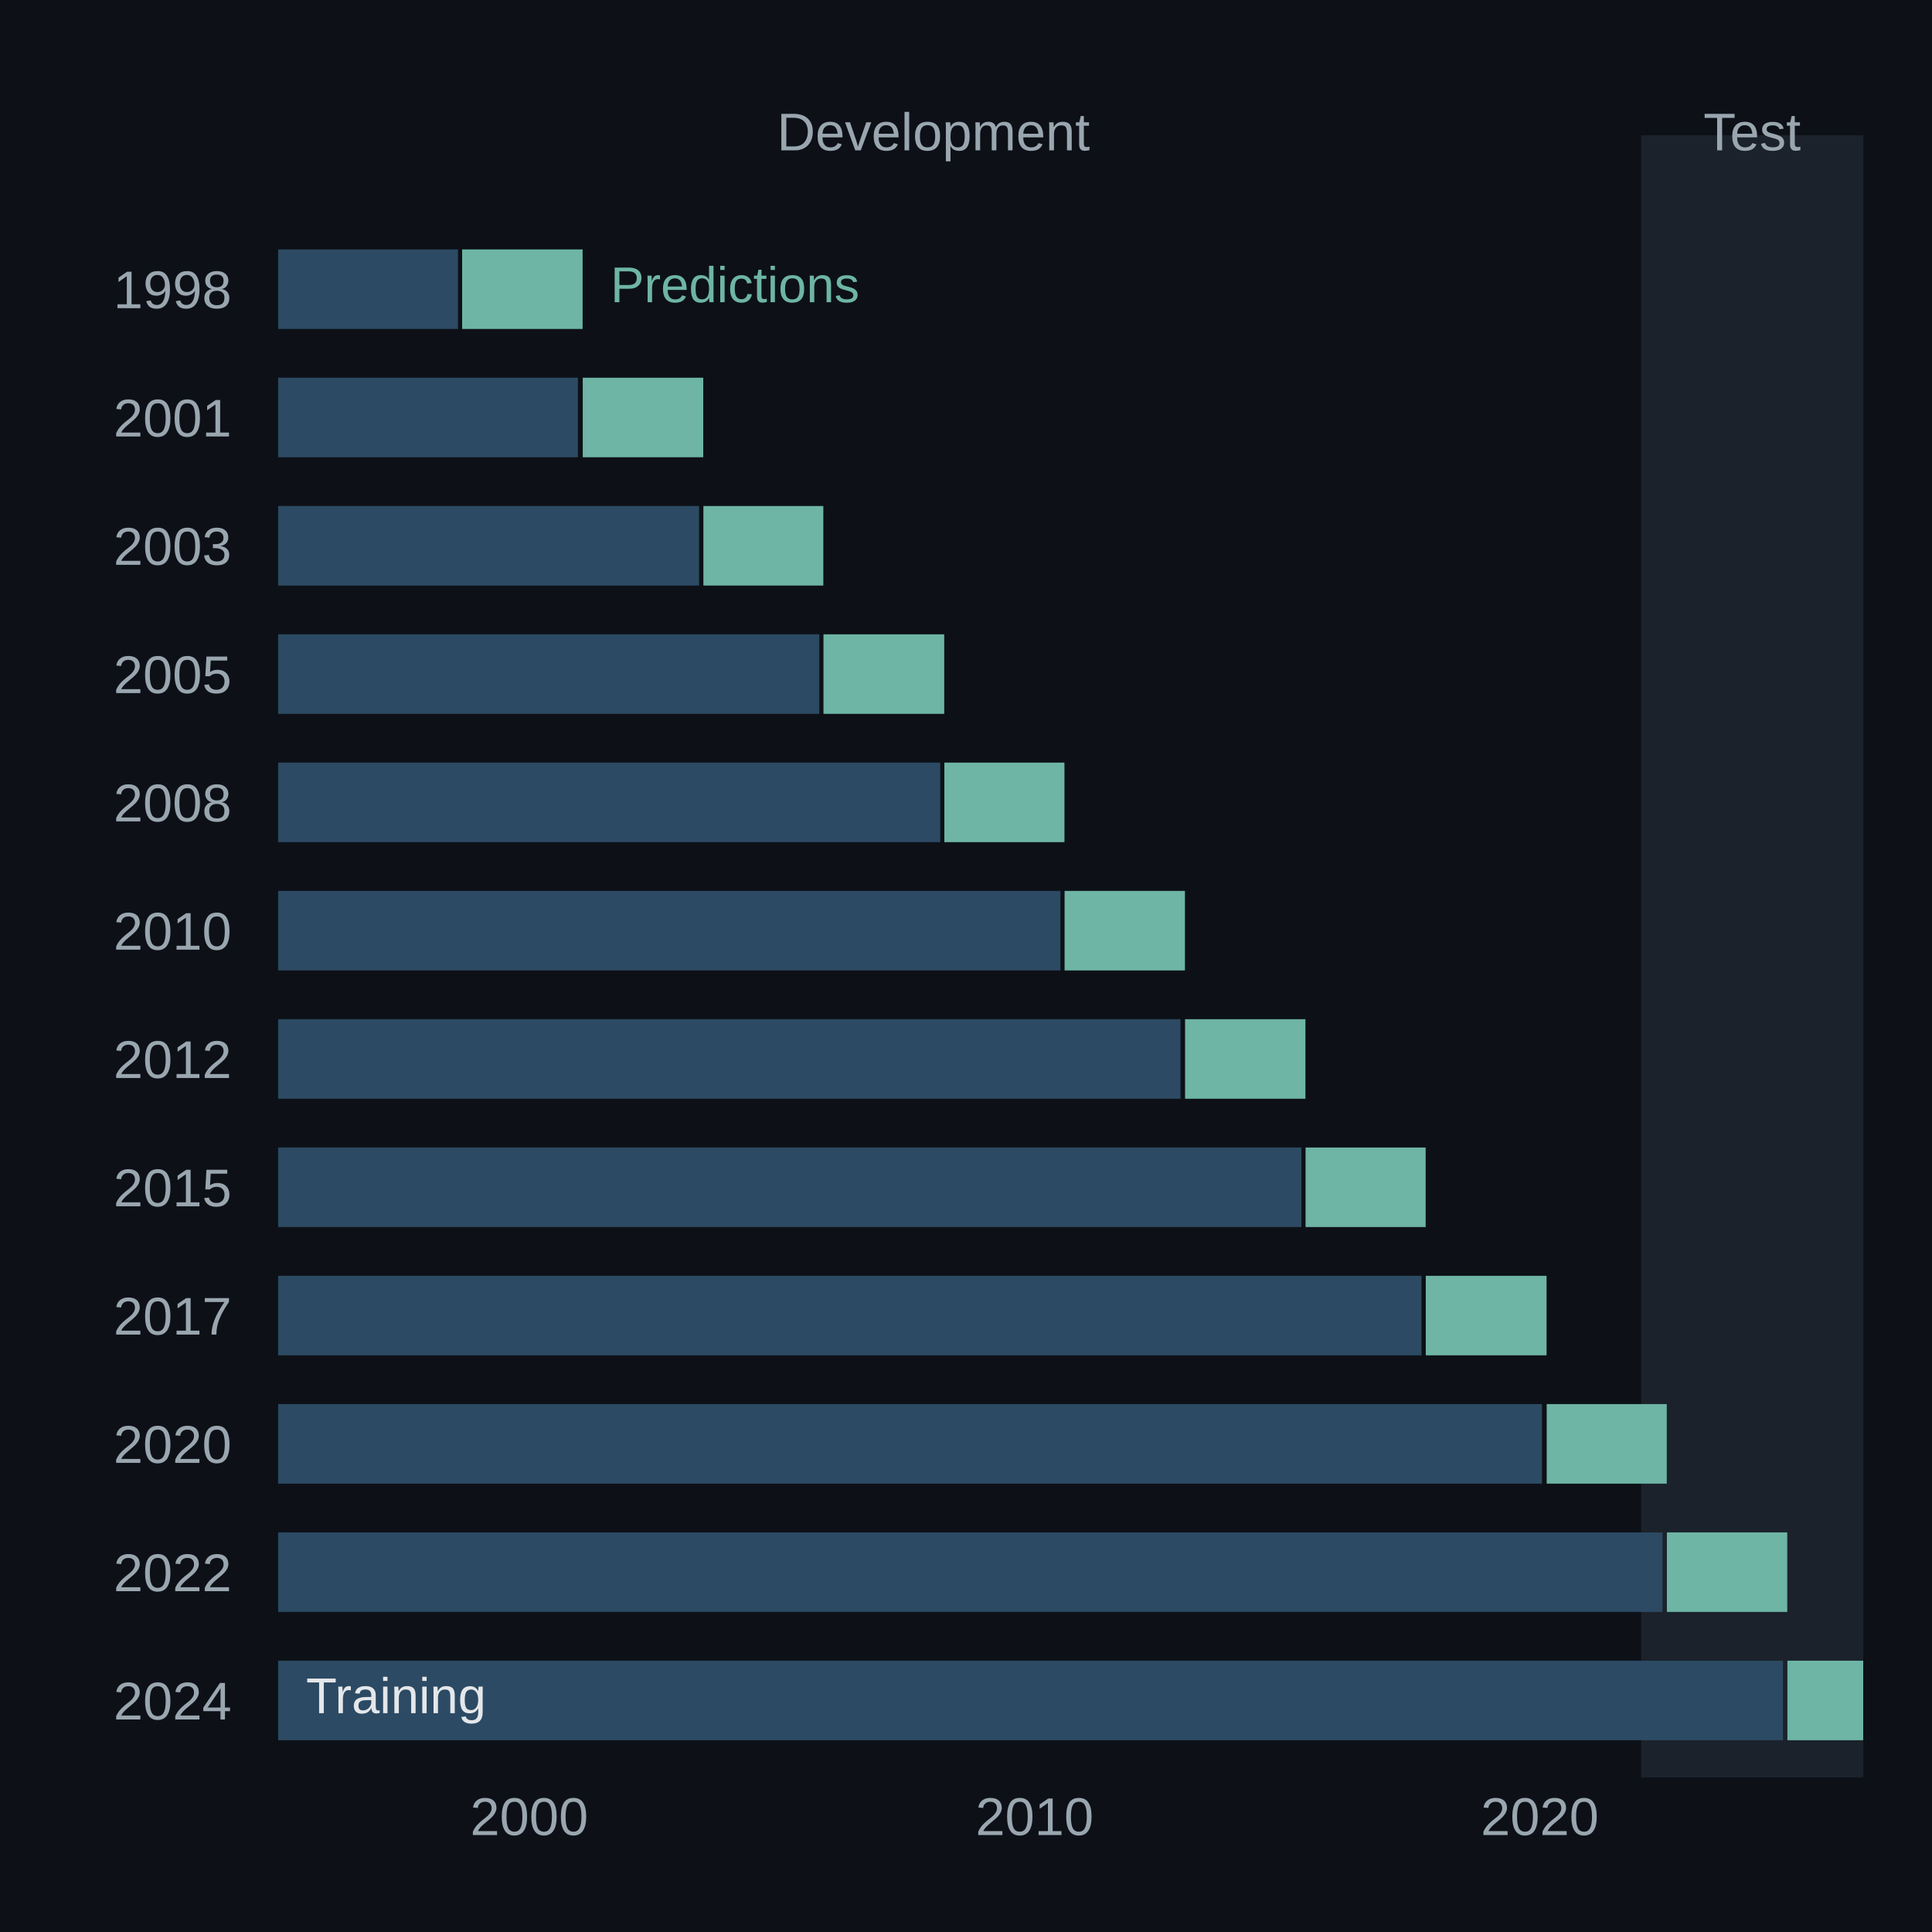
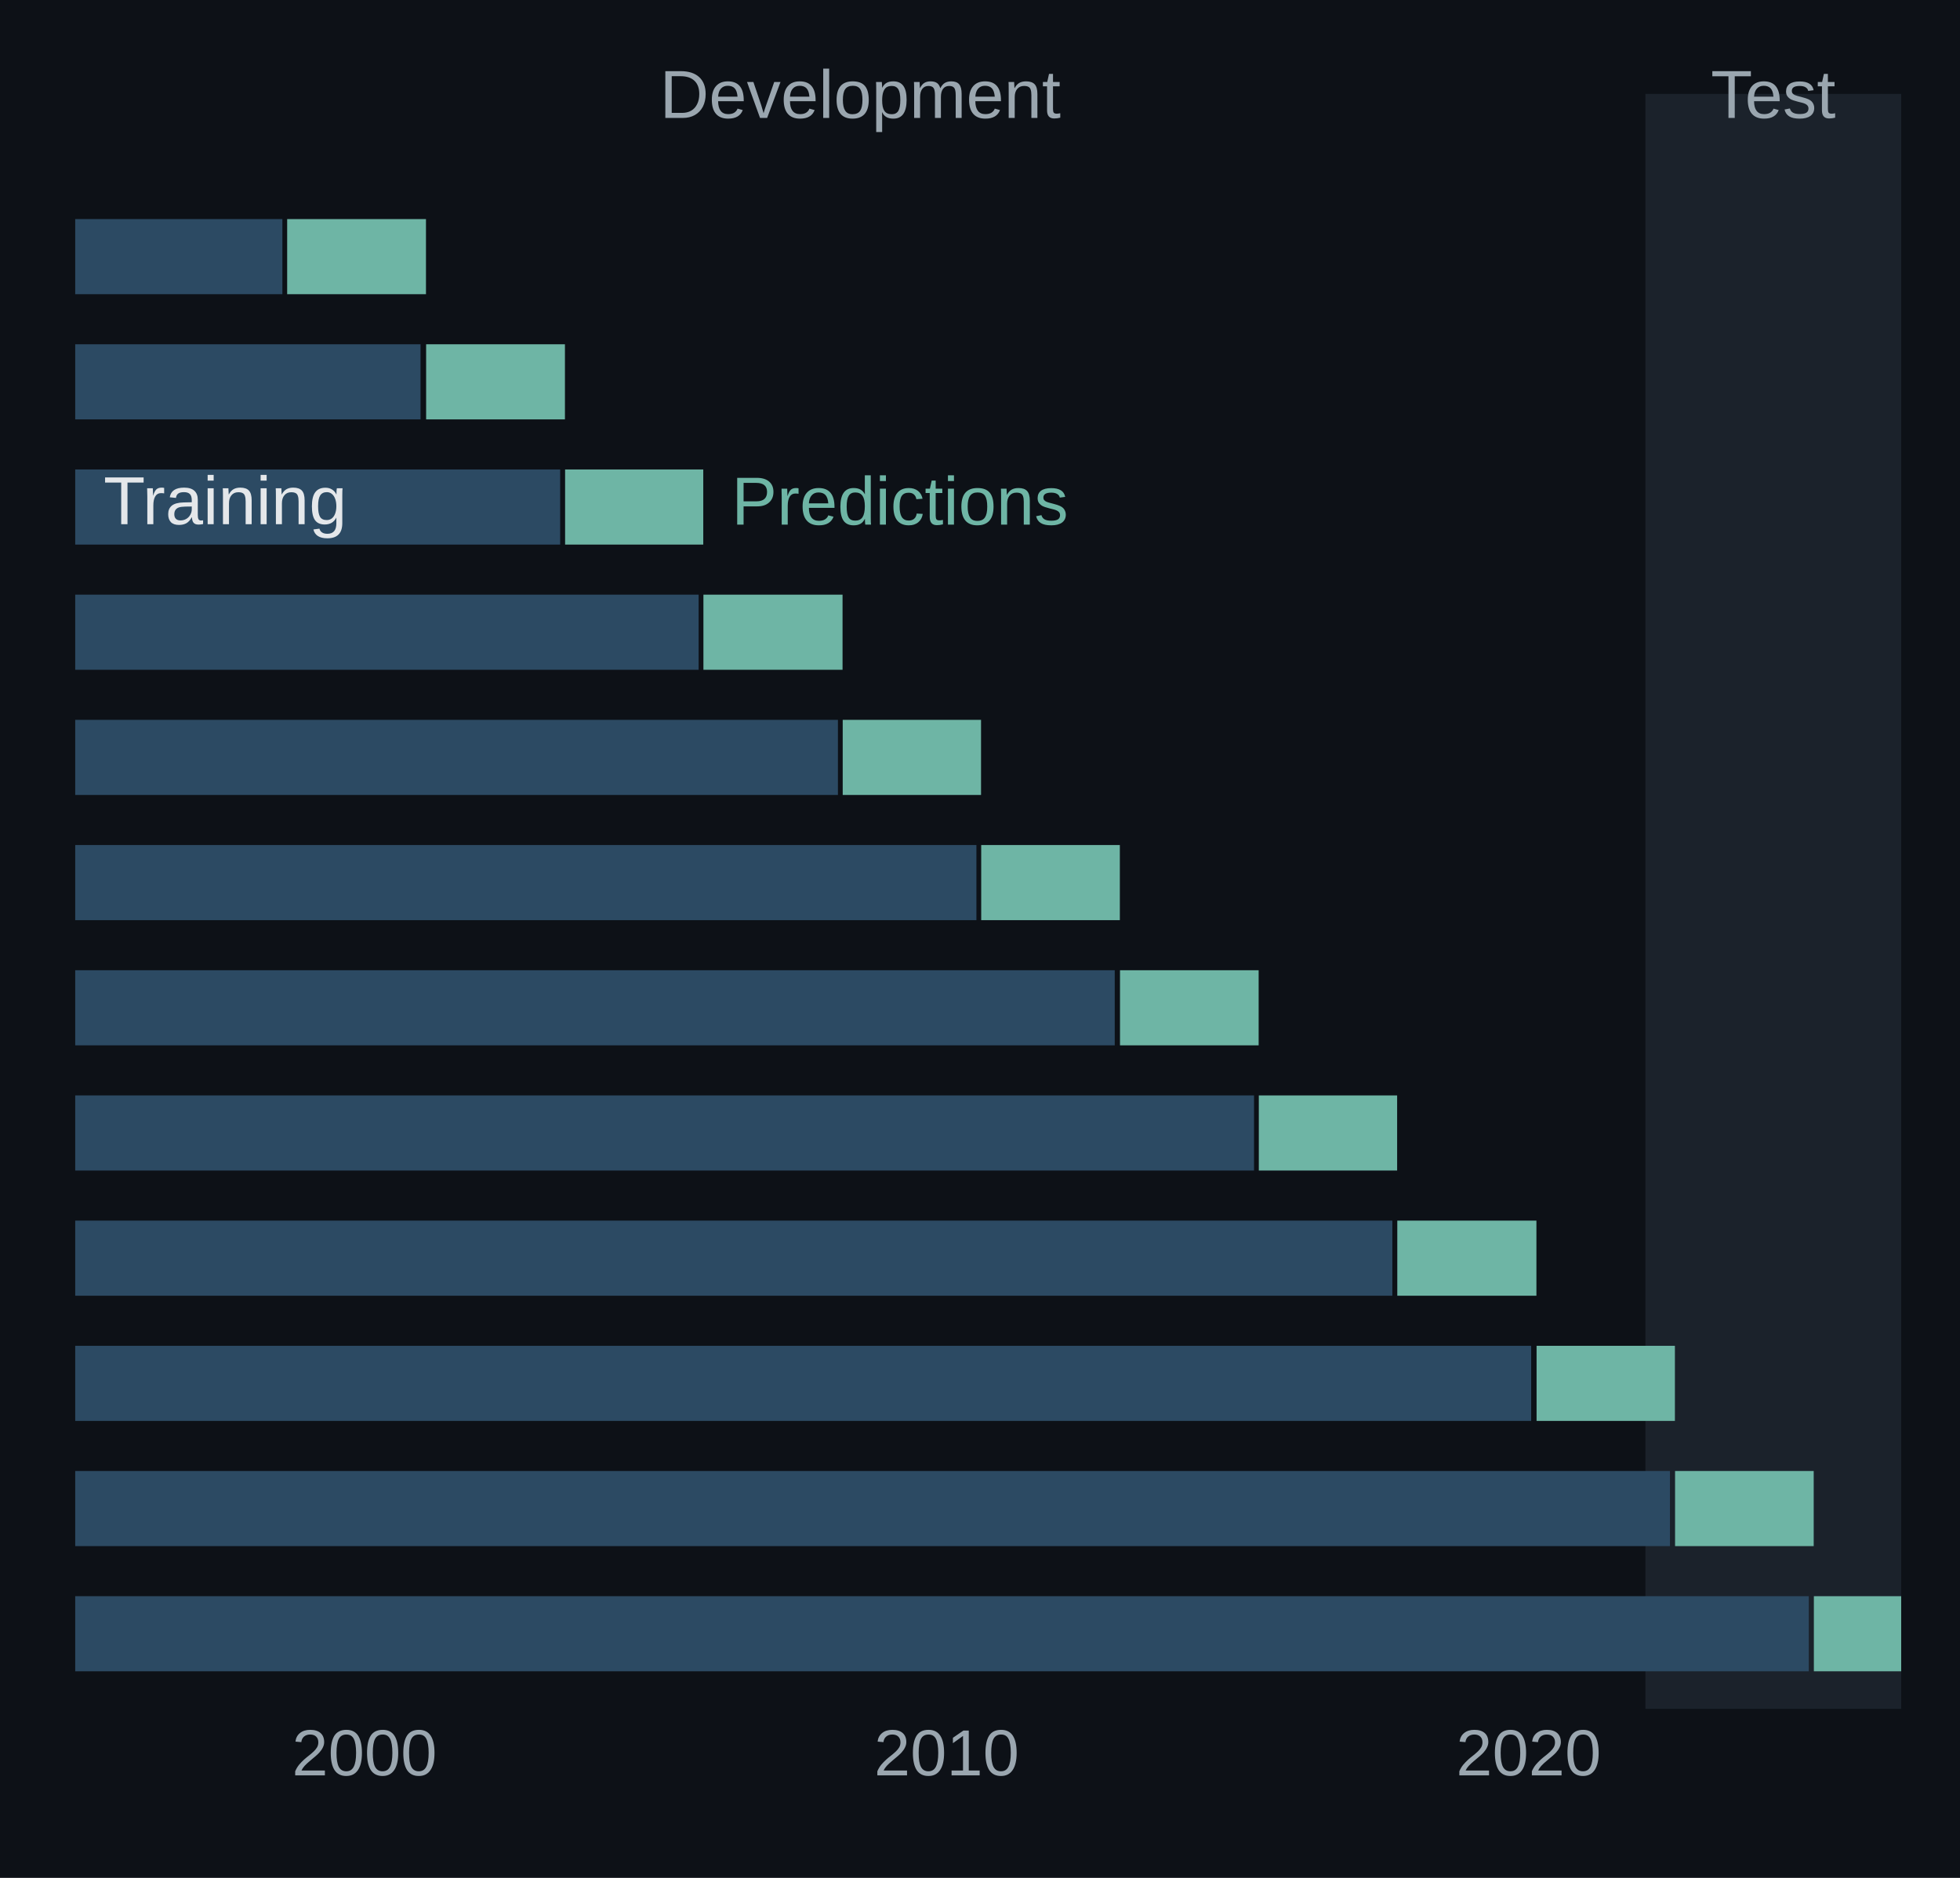
- <svg xmlns="http://www.w3.org/2000/svg" width="345.6pt" height="345.6pt" viewBox="0 0 345.6 345.6" version="1.1">
+ <svg xmlns="http://www.w3.org/2000/svg" width="345.6pt" height="331.2pt" viewBox="0 0 345.6 331.2" version="1.1">
  <defs>
    <style type="text/css">*{stroke-linejoin: round; stroke-linecap: butt}</style>
  </defs>
  <g id="figure_1">
    <g id="patch_1">
-       <path d="M 0 345.6 L 345.6 345.6 L 345.6 0 L 0 0 z " style="fill: #0d1117" />
+       <path d="M 0 331.2 L 345.6 331.2 L 345.6 0 L 0 0 z " style="fill: #0d1117" />
    </g>
    <g id="axes_1">
      <g id="patch_2">
-         <path d="M 44.928 317.952 L 338.688 317.952 L 338.688 24.192 L 44.928 24.192 z " style="fill: #0d1117" />
+         <path d="M 10.368 301.392 L 335.232 301.392 L 335.232 16.56 L 10.368 16.56 z " style="fill: #0d1117" />
      </g>
      <g id="patch_3">
-         <path d="M 293.576 317.952 L 333.293 317.952 L 333.293 24.192 L 293.576 24.192 z " clip-path="url(#p9dffb228be)" style="fill: #1b222b" />
+         <path d="M 290.132 301.392 L 335.232 301.392 L 335.232 16.56 L 290.132 16.56 z " clip-path="url(#p6704af78ea)" style="fill: #1b222b" />
      </g>
      <g id="matplotlib.axis_1">
        <g id="xtick_1">
          <g id="line2d_1" />
          <g id="text_1">
-             <text style="font-size: 9.5px; font-family: 'Arial', 'DejaVu Sans', sans-serif; text-anchor: middle; fill: #9aa6af" x="94.668" y="328.252" transform="rotate(-0 94.6675 328.2519)">2000</text>
+             <text style="font-size: 11.5px; font-family: 'Arial', 'DejaVu Sans', sans-serif; text-anchor: middle; fill: #9aa6af" x="64.264" y="313.123" transform="rotate(-0 64.26378 313.1235)">2000</text>
          </g>
        </g>
        <g id="xtick_2">
          <g id="line2d_2" />
          <g id="text_2">
-             <text style="font-size: 9.5px; font-family: 'Arial', 'DejaVu Sans', sans-serif; text-anchor: middle; fill: #9aa6af" x="185.065" y="328.252" transform="rotate(-0 185.0647 328.2519)">2010</text>
+             <text style="font-size: 11.5px; font-family: 'Arial', 'DejaVu Sans', sans-serif; text-anchor: middle; fill: #9aa6af" x="166.913" y="313.123" transform="rotate(-0 166.9131 313.1235)">2010</text>
          </g>
        </g>
        <g id="xtick_3">
          <g id="line2d_3" />
          <g id="text_3">
-             <text style="font-size: 9.5px; font-family: 'Arial', 'DejaVu Sans', sans-serif; text-anchor: middle; fill: #9aa6af" x="275.437" y="328.252" transform="rotate(-0 275.4372 328.2519)">2020</text>
+             <text style="font-size: 11.5px; font-family: 'Arial', 'DejaVu Sans', sans-serif; text-anchor: middle; fill: #9aa6af" x="269.534" y="313.123" transform="rotate(-0 269.5342 313.1235)">2020</text>
          </g>
        </g>
      </g>
-       <g id="matplotlib.axis_2">
-         <g id="ytick_1">
-           <g id="line2d_4" />
-           <g id="text_4">
-             <text style="font-size: 9.5px; font-family: 'Arial', 'DejaVu Sans', sans-serif; text-anchor: end; fill: #9aa6af" x="41.428" y="55.132" transform="rotate(-0 41.428 55.13196)">1998</text>
-           </g>
-         </g>
-         <g id="ytick_2">
-           <g id="line2d_5" />
-           <g id="text_5">
-             <text style="font-size: 9.5px; font-family: 'Arial', 'DejaVu Sans', sans-serif; text-anchor: end; fill: #9aa6af" x="41.428" y="78.082" transform="rotate(-0 41.428 78.08196)">2001</text>
-           </g>
-         </g>
-         <g id="ytick_3">
-           <g id="line2d_6" />
-           <g id="text_6">
-             <text style="font-size: 9.5px; font-family: 'Arial', 'DejaVu Sans', sans-serif; text-anchor: end; fill: #9aa6af" x="41.428" y="101.032" transform="rotate(-0 41.428 101.032)">2003</text>
-           </g>
-         </g>
-         <g id="ytick_4">
-           <g id="line2d_7" />
-           <g id="text_7">
-             <text style="font-size: 9.5px; font-family: 'Arial', 'DejaVu Sans', sans-serif; text-anchor: end; fill: #9aa6af" x="41.428" y="123.982" transform="rotate(-0 41.428 123.982)">2005</text>
-           </g>
-         </g>
-         <g id="ytick_5">
-           <g id="line2d_8" />
-           <g id="text_8">
-             <text style="font-size: 9.5px; font-family: 'Arial', 'DejaVu Sans', sans-serif; text-anchor: end; fill: #9aa6af" x="41.428" y="146.932" transform="rotate(-0 41.428 146.932)">2008</text>
-           </g>
-         </g>
-         <g id="ytick_6">
-           <g id="line2d_9" />
-           <g id="text_9">
-             <text style="font-size: 9.5px; font-family: 'Arial', 'DejaVu Sans', sans-serif; text-anchor: end; fill: #9aa6af" x="41.428" y="169.882" transform="rotate(-0 41.428 169.882)">2010</text>
-           </g>
-         </g>
-         <g id="ytick_7">
-           <g id="line2d_10" />
-           <g id="text_10">
-             <text style="font-size: 9.5px; font-family: 'Arial', 'DejaVu Sans', sans-serif; text-anchor: end; fill: #9aa6af" x="41.428" y="192.832" transform="rotate(-0 41.428 192.832)">2012</text>
-           </g>
-         </g>
-         <g id="ytick_8">
-           <g id="line2d_11" />
-           <g id="text_11">
-             <text style="font-size: 9.5px; font-family: 'Arial', 'DejaVu Sans', sans-serif; text-anchor: end; fill: #9aa6af" x="41.428" y="215.782" transform="rotate(-0 41.428 215.782)">2015</text>
-           </g>
-         </g>
-         <g id="ytick_9">
-           <g id="line2d_12" />
-           <g id="text_12">
-             <text style="font-size: 9.5px; font-family: 'Arial', 'DejaVu Sans', sans-serif; text-anchor: end; fill: #9aa6af" x="41.428" y="238.732" transform="rotate(-0 41.428 238.732)">2017</text>
-           </g>
-         </g>
-         <g id="ytick_10">
-           <g id="line2d_13" />
-           <g id="text_13">
-             <text style="font-size: 9.5px; font-family: 'Arial', 'DejaVu Sans', sans-serif; text-anchor: end; fill: #9aa6af" x="41.428" y="261.682" transform="rotate(-0 41.428 261.682)">2020</text>
-           </g>
-         </g>
-         <g id="ytick_11">
-           <g id="line2d_14" />
-           <g id="text_14">
-             <text style="font-size: 9.5px; font-family: 'Arial', 'DejaVu Sans', sans-serif; text-anchor: end; fill: #9aa6af" x="41.428" y="284.632" transform="rotate(-0 41.428 284.632)">2022</text>
-           </g>
-         </g>
-         <g id="ytick_12">
-           <g id="line2d_15" />
-           <g id="text_15">
-             <text style="font-size: 9.5px; font-family: 'Arial', 'DejaVu Sans', sans-serif; text-anchor: end; fill: #9aa6af" x="41.428" y="307.582" transform="rotate(-0 41.428 307.582)">2024</text>
-           </g>
-         </g>
-       </g>
+       <g id="matplotlib.axis_2" />
      <g id="patch_4">
-         <path d="M 49.753 44.617 L 81.923 44.617 L 81.923 58.846 L 49.753 58.846 z " clip-path="url(#p9dffb228be)" style="fill: #2c4a63" />
+         <path d="M 13.262 38.64 L 49.792 38.64 L 49.792 51.888 L 13.262 51.888 z " clip-path="url(#p6704af78ea)" style="fill: #2c4a63" />
      </g>
      <g id="patch_5">
-         <path d="M 82.666 44.617 L 104.219 44.617 L 104.219 58.846 L 82.666 58.846 z " clip-path="url(#p9dffb228be)" style="fill: #6eb5a5" />
+         <path d="M 50.635 38.64 L 75.11 38.64 L 75.11 51.888 L 50.635 51.888 z " clip-path="url(#p6704af78ea)" style="fill: #6eb5a5" />
      </g>
      <g id="patch_6">
-         <path d="M 49.753 67.567 L 103.378 67.567 L 103.378 81.796 L 49.753 81.796 z " clip-path="url(#p9dffb228be)" style="fill: #2c4a63" />
+         <path d="M 13.262 60.72 L 74.155 60.72 L 74.155 73.968 L 13.262 73.968 z " clip-path="url(#p6704af78ea)" style="fill: #2c4a63" />
      </g>
      <g id="patch_7">
-         <path d="M 104.244 67.567 L 125.798 67.567 L 125.798 81.796 L 104.244 81.796 z " clip-path="url(#p9dffb228be)" style="fill: #6eb5a5" />
+         <path d="M 75.138 60.72 L 99.614 60.72 L 99.614 73.968 L 75.138 73.968 z " clip-path="url(#p6704af78ea)" style="fill: #6eb5a5" />
      </g>
      <g id="patch_8">
-         <path d="M 49.753 90.517 L 125.056 90.517 L 125.056 104.746 L 49.753 104.746 z " clip-path="url(#p9dffb228be)" style="fill: #2c4a63" />
+         <path d="M 13.262 82.8 L 98.771 82.8 L 98.771 96.048 L 13.262 96.048 z " clip-path="url(#p6704af78ea)" style="fill: #2c4a63" />
      </g>
      <g id="patch_9">
-         <path d="M 125.823 90.517 L 147.278 90.517 L 147.278 104.746 L 125.823 104.746 z " clip-path="url(#p9dffb228be)" style="fill: #6eb5a5" />
+         <path d="M 99.642 82.8 L 124.004 82.8 L 124.004 96.048 L 99.642 96.048 z " clip-path="url(#p6704af78ea)" style="fill: #6eb5a5" />
      </g>
      <g id="patch_10">
-         <path d="M 49.753 113.468 L 146.56 113.468 L 146.56 127.697 L 49.753 127.697 z " clip-path="url(#p9dffb228be)" style="fill: #2c4a63" />
+         <path d="M 13.262 104.88 L 123.189 104.88 L 123.189 118.128 L 13.262 118.128 z " clip-path="url(#p6704af78ea)" style="fill: #2c4a63" />
      </g>
      <g id="patch_11">
-         <path d="M 147.302 113.468 L 168.906 113.468 L 168.906 127.697 L 147.302 127.697 z " clip-path="url(#p9dffb228be)" style="fill: #6eb5a5" />
+         <path d="M 124.032 104.88 L 148.564 104.88 L 148.564 118.128 L 124.032 118.128 z " clip-path="url(#p6704af78ea)" style="fill: #6eb5a5" />
      </g>
      <g id="patch_12">
-         <path d="M 49.753 136.417 L 168.188 136.417 L 168.188 150.647 L 49.753 150.647 z " clip-path="url(#p9dffb228be)" style="fill: #2c4a63" />
+         <path d="M 13.262 126.96 L 147.749 126.96 L 147.749 140.208 L 13.262 140.208 z " clip-path="url(#p6704af78ea)" style="fill: #2c4a63" />
      </g>
      <g id="patch_13">
-         <path d="M 168.93 136.417 L 190.41 136.417 L 190.41 150.647 L 168.93 150.647 z " clip-path="url(#p9dffb228be)" style="fill: #6eb5a5" />
+         <path d="M 148.592 126.96 L 172.983 126.96 L 172.983 140.208 L 148.592 140.208 z " clip-path="url(#p6704af78ea)" style="fill: #6eb5a5" />
      </g>
      <g id="patch_14">
-         <path d="M 49.753 159.368 L 189.692 159.368 L 189.692 173.596 L 49.753 173.596 z " clip-path="url(#p9dffb228be)" style="fill: #2c4a63" />
+         <path d="M 13.262 149.04 L 172.168 149.04 L 172.168 162.288 L 13.262 162.288 z " clip-path="url(#p6704af78ea)" style="fill: #2c4a63" />
      </g>
      <g id="patch_15">
-         <path d="M 190.435 159.368 L 211.964 159.368 L 211.964 173.596 L 190.435 173.596 z " clip-path="url(#p9dffb228be)" style="fill: #6eb5a5" />
+         <path d="M 173.011 149.04 L 197.458 149.04 L 197.458 162.288 L 173.011 162.288 z " clip-path="url(#p6704af78ea)" style="fill: #6eb5a5" />
      </g>
      <g id="patch_16">
-         <path d="M 49.753 182.317 L 211.172 182.317 L 211.172 196.547 L 49.753 196.547 z " clip-path="url(#p9dffb228be)" style="fill: #2c4a63" />
+         <path d="M 13.262 171.12 L 196.559 171.12 L 196.559 184.368 L 13.262 184.368 z " clip-path="url(#p6704af78ea)" style="fill: #2c4a63" />
      </g>
      <g id="patch_17">
-         <path d="M 211.988 182.317 L 233.517 182.317 L 233.517 196.547 L 211.988 196.547 z " clip-path="url(#p9dffb228be)" style="fill: #6eb5a5" />
+         <path d="M 197.486 171.12 L 221.933 171.12 L 221.933 184.368 L 197.486 184.368 z " clip-path="url(#p6704af78ea)" style="fill: #6eb5a5" />
      </g>
      <g id="patch_18">
-         <path d="M 49.753 205.268 L 232.8 205.268 L 232.8 219.496 L 49.753 219.496 z " clip-path="url(#p9dffb228be)" style="fill: #2c4a63" />
+         <path d="M 13.262 193.2 L 221.118 193.2 L 221.118 206.448 L 13.262 206.448 z " clip-path="url(#p6704af78ea)" style="fill: #2c4a63" />
      </g>
      <g id="patch_19">
-         <path d="M 233.542 205.268 L 255.022 205.268 L 255.022 219.496 L 233.542 219.496 z " clip-path="url(#p9dffb228be)" style="fill: #6eb5a5" />
+         <path d="M 221.961 193.2 L 246.352 193.2 L 246.352 206.448 L 221.961 206.448 z " clip-path="url(#p6704af78ea)" style="fill: #6eb5a5" />
      </g>
      <g id="patch_20">
-         <path d="M 49.753 228.218 L 254.279 228.218 L 254.279 242.446 L 49.753 242.446 z " clip-path="url(#p9dffb228be)" style="fill: #2c4a63" />
+         <path d="M 13.262 215.28 L 245.509 215.28 L 245.509 228.528 L 13.262 228.528 z " clip-path="url(#p6704af78ea)" style="fill: #2c4a63" />
      </g>
      <g id="patch_21">
-         <path d="M 255.046 228.218 L 276.65 228.218 L 276.65 242.446 L 255.046 242.446 z " clip-path="url(#p9dffb228be)" style="fill: #6eb5a5" />
+         <path d="M 246.38 215.28 L 270.911 215.28 L 270.911 228.528 L 246.38 228.528 z " clip-path="url(#p6704af78ea)" style="fill: #6eb5a5" />
      </g>
      <g id="patch_22">
-         <path d="M 49.753 251.167 L 275.833 251.167 L 275.833 265.397 L 49.753 265.397 z " clip-path="url(#p9dffb228be)" style="fill: #2c4a63" />
+         <path d="M 13.262 237.36 L 269.984 237.36 L 269.984 250.608 L 13.262 250.608 z " clip-path="url(#p6704af78ea)" style="fill: #2c4a63" />
      </g>
      <g id="patch_23">
-         <path d="M 276.674 251.167 L 298.154 251.167 L 298.154 265.397 L 276.674 265.397 z " clip-path="url(#p9dffb228be)" style="fill: #6eb5a5" />
+         <path d="M 270.939 237.36 L 295.33 237.36 L 295.33 250.608 L 270.939 250.608 z " clip-path="url(#p6704af78ea)" style="fill: #6eb5a5" />
      </g>
      <g id="patch_24">
-         <path d="M 49.753 274.118 L 297.387 274.118 L 297.387 288.346 L 49.753 288.346 z " clip-path="url(#p9dffb228be)" style="fill: #2c4a63" />
+         <path d="M 13.262 259.44 L 294.459 259.44 L 294.459 272.688 L 13.262 272.688 z " clip-path="url(#p6704af78ea)" style="fill: #2c4a63" />
      </g>
      <g id="patch_25">
-         <path d="M 298.179 274.118 L 319.708 274.118 L 319.708 288.346 L 298.179 288.346 z " clip-path="url(#p9dffb228be)" style="fill: #6eb5a5" />
+         <path d="M 295.358 259.44 L 319.805 259.44 L 319.805 272.688 L 295.358 272.688 z " clip-path="url(#p6704af78ea)" style="fill: #6eb5a5" />
      </g>
      <g id="patch_26">
-         <path d="M 49.753 297.067 L 318.941 297.067 L 318.941 311.296 L 49.753 311.296 z " clip-path="url(#p9dffb228be)" style="fill: #2c4a63" />
+         <path d="M 13.262 281.52 L 318.934 281.52 L 318.934 294.768 L 13.262 294.768 z " clip-path="url(#p6704af78ea)" style="fill: #2c4a63" />
      </g>
      <g id="patch_27">
-         <path d="M 319.733 297.067 L 333.293 297.067 L 333.293 311.296 L 319.733 311.296 z " clip-path="url(#p9dffb228be)" style="fill: #6eb5a5" />
+         <path d="M 319.833 281.52 L 335.232 281.52 L 335.232 294.768 L 319.833 294.768 z " clip-path="url(#p6704af78ea)" style="fill: #6eb5a5" />
      </g>
-       <g id="text_16">
-         <text style="font-size: 9px; font-family: 'Arial', 'DejaVu Sans', sans-serif; text-anchor: start; fill: #e4e7ea" x="54.753" y="306.456" transform="rotate(-0 54.75347 306.4559)">Training</text>
+       <g id="text_4">
+         <text style="font-size: 12px; font-family: 'Arial', 'DejaVu Sans', sans-serif; text-anchor: start; fill: #e4e7ea" x="18.262" y="92.456" transform="rotate(-0 18.2623 92.45588)">Training</text>
      </g>
-       <g id="text_17">
-         <text style="font-size: 9px; font-family: 'Arial', 'DejaVu Sans', sans-serif; text-anchor: start; fill: #6eb5a5" x="109.219" y="54.059" transform="rotate(-0 109.2195 54.05864)">Predictions</text>
+       <g id="text_5">
+         <text style="font-size: 12px; font-family: 'Arial', 'DejaVu Sans', sans-serif; text-anchor: start; fill: #6eb5a5" x="129.004" y="92.526" transform="rotate(-0 129.0044 92.52619)">Predictions</text>
      </g>
-       <g id="text_18">
-         <text style="font-size: 9.5px; font-family: 'Arial', 'DejaVu Sans', sans-serif; text-anchor: middle; fill: #9aa6af" x="166.975" y="26.894" transform="rotate(-0 166.9754 26.89388)">Development</text>
+       <g id="text_6">
+         <text style="font-size: 12px; font-family: 'Arial', 'DejaVu Sans', sans-serif; text-anchor: middle; fill: #9aa6af" x="151.683" y="20.799" transform="rotate(-0 151.6829 20.799)">Development</text>
      </g>
-       <g id="text_19">
-         <text style="font-size: 9.5px; font-family: 'Arial', 'DejaVu Sans', sans-serif; text-anchor: middle; fill: #9aa6af" x="313.422" y="26.894" transform="rotate(-0 313.4223 26.89388)">Test</text>
+       <g id="text_7">
+         <text style="font-size: 12px; font-family: 'Arial', 'DejaVu Sans', sans-serif; text-anchor: middle; fill: #9aa6af" x="312.668" y="20.799" transform="rotate(-0 312.6677 20.799)">Test</text>
      </g>
    </g>
  </g>
  <defs>
-     <clipPath id="p9dffb228be">
-       <rect x="44.928" y="24.192" width="293.76" height="293.76" />
+     <clipPath id="p6704af78ea">
+       <rect x="10.368" y="16.56" width="324.864" height="284.832" />
    </clipPath>
  </defs>
</svg>
